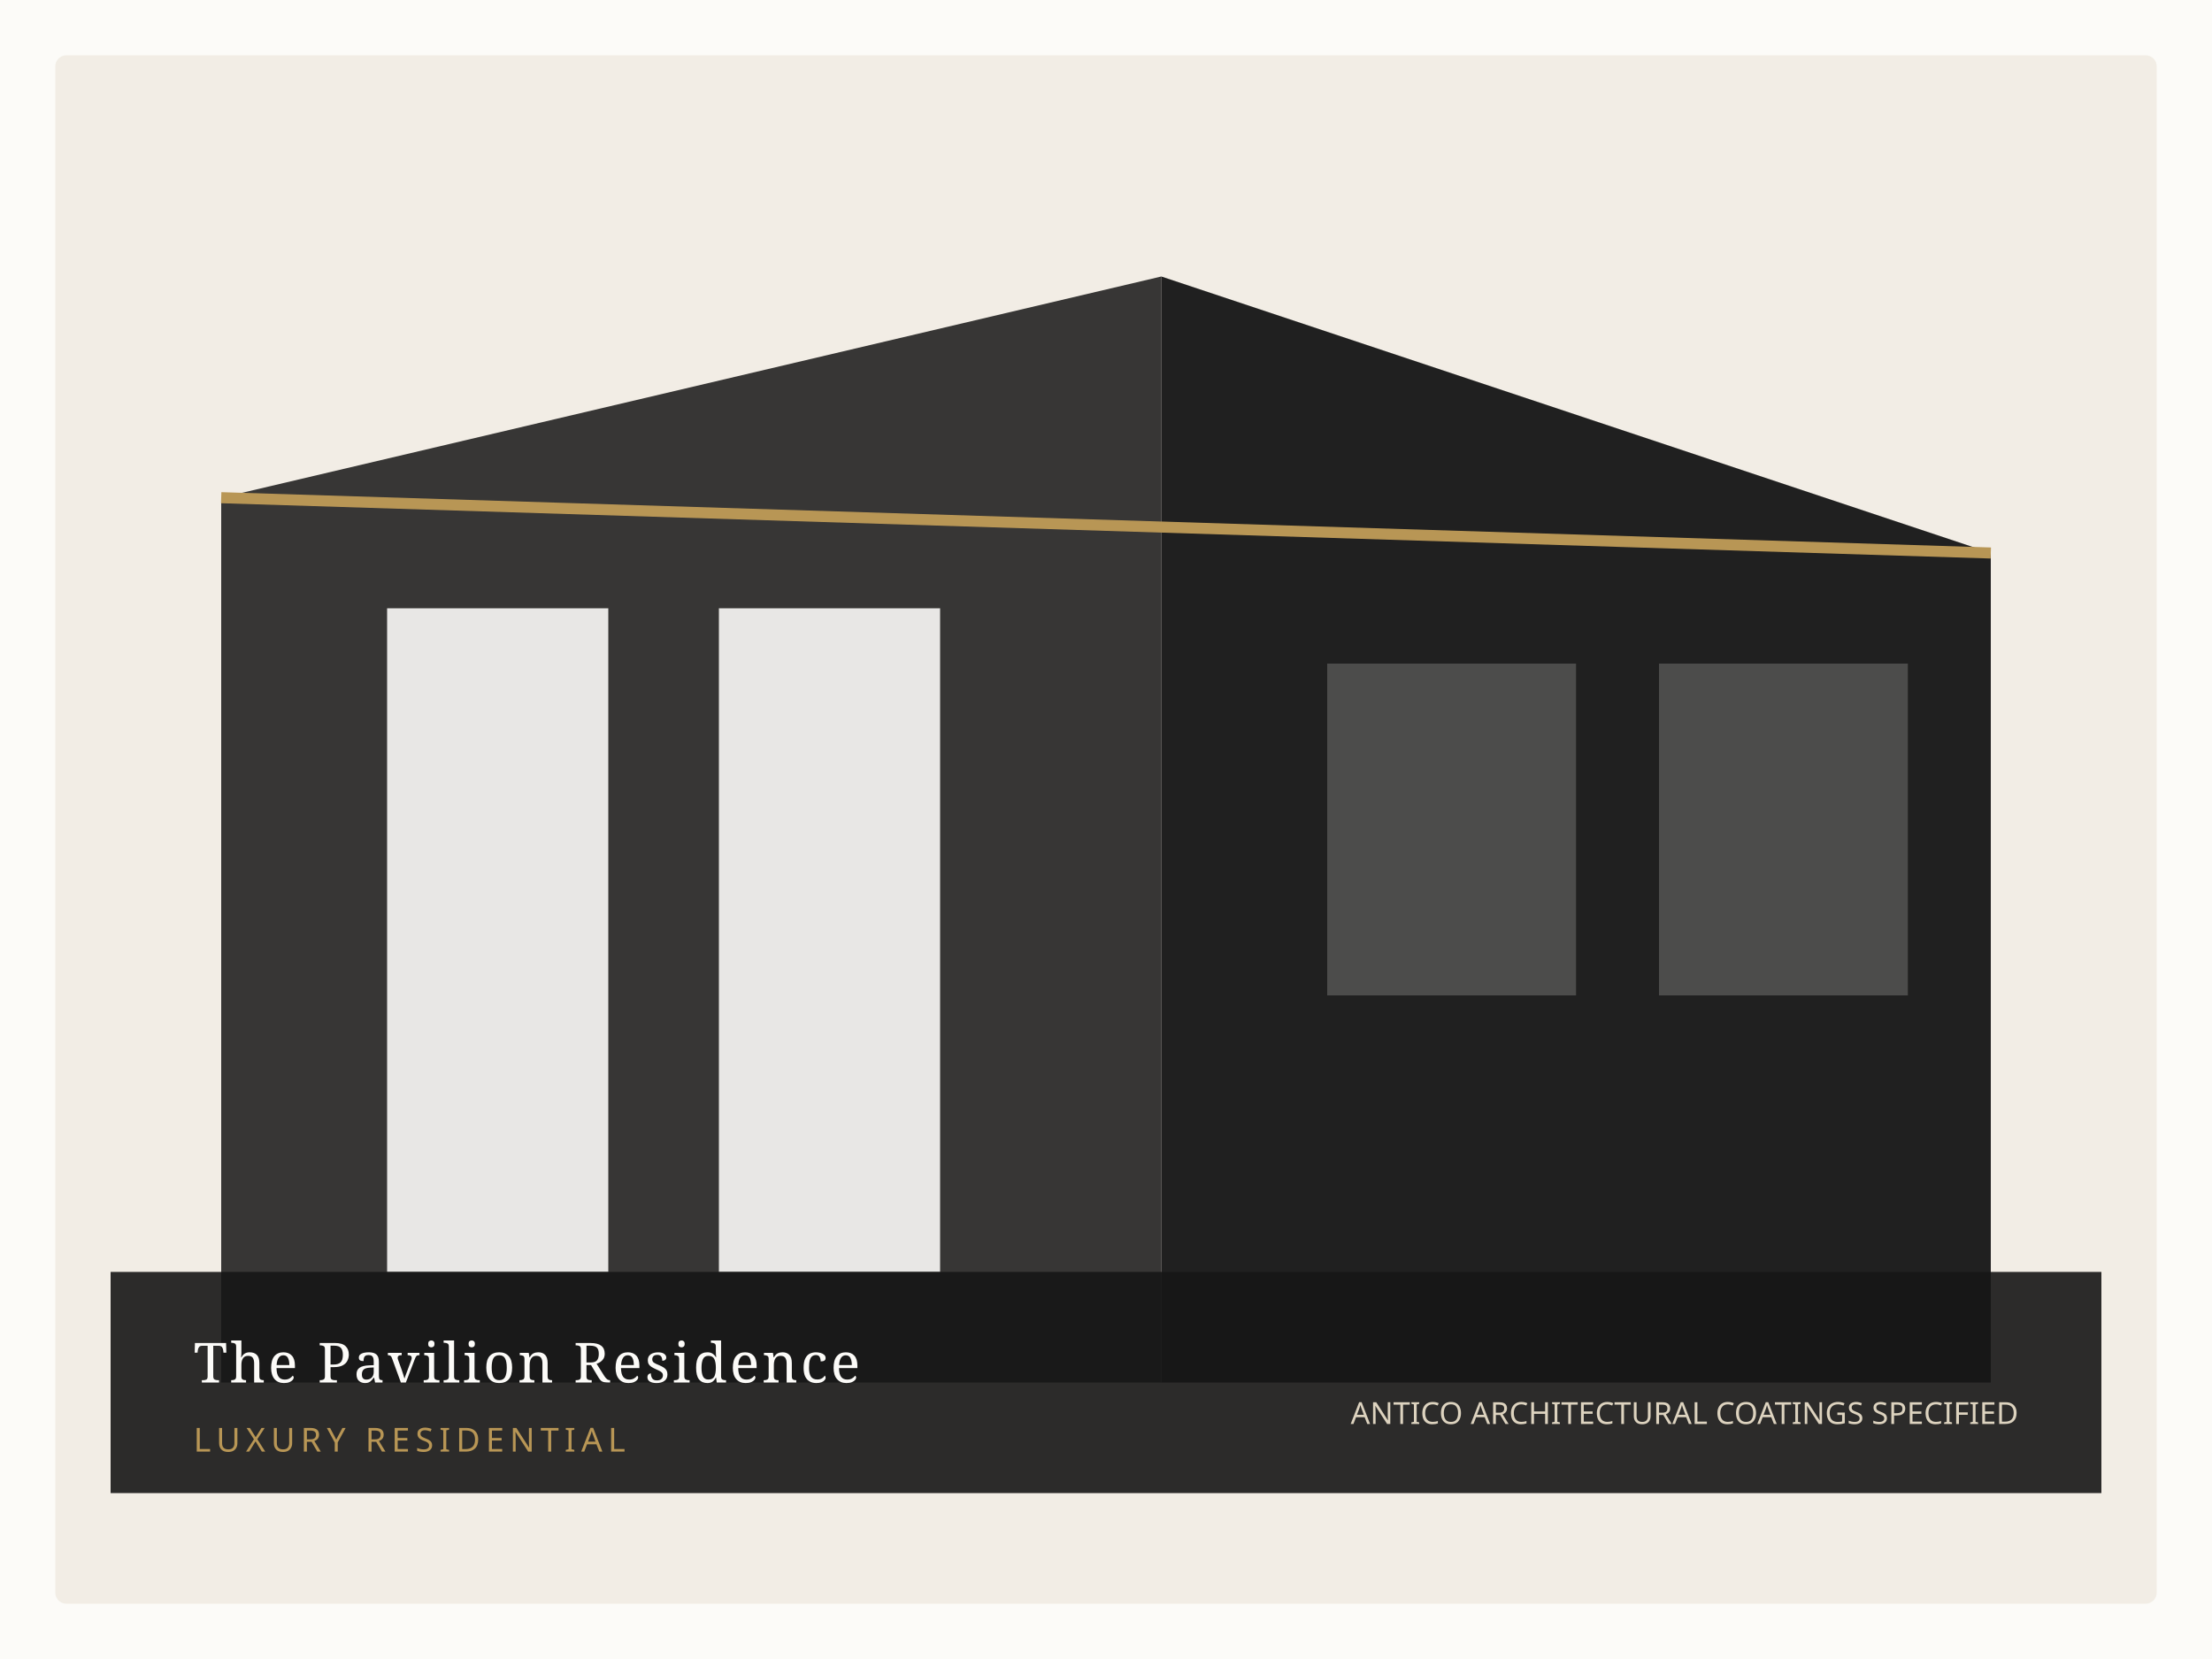
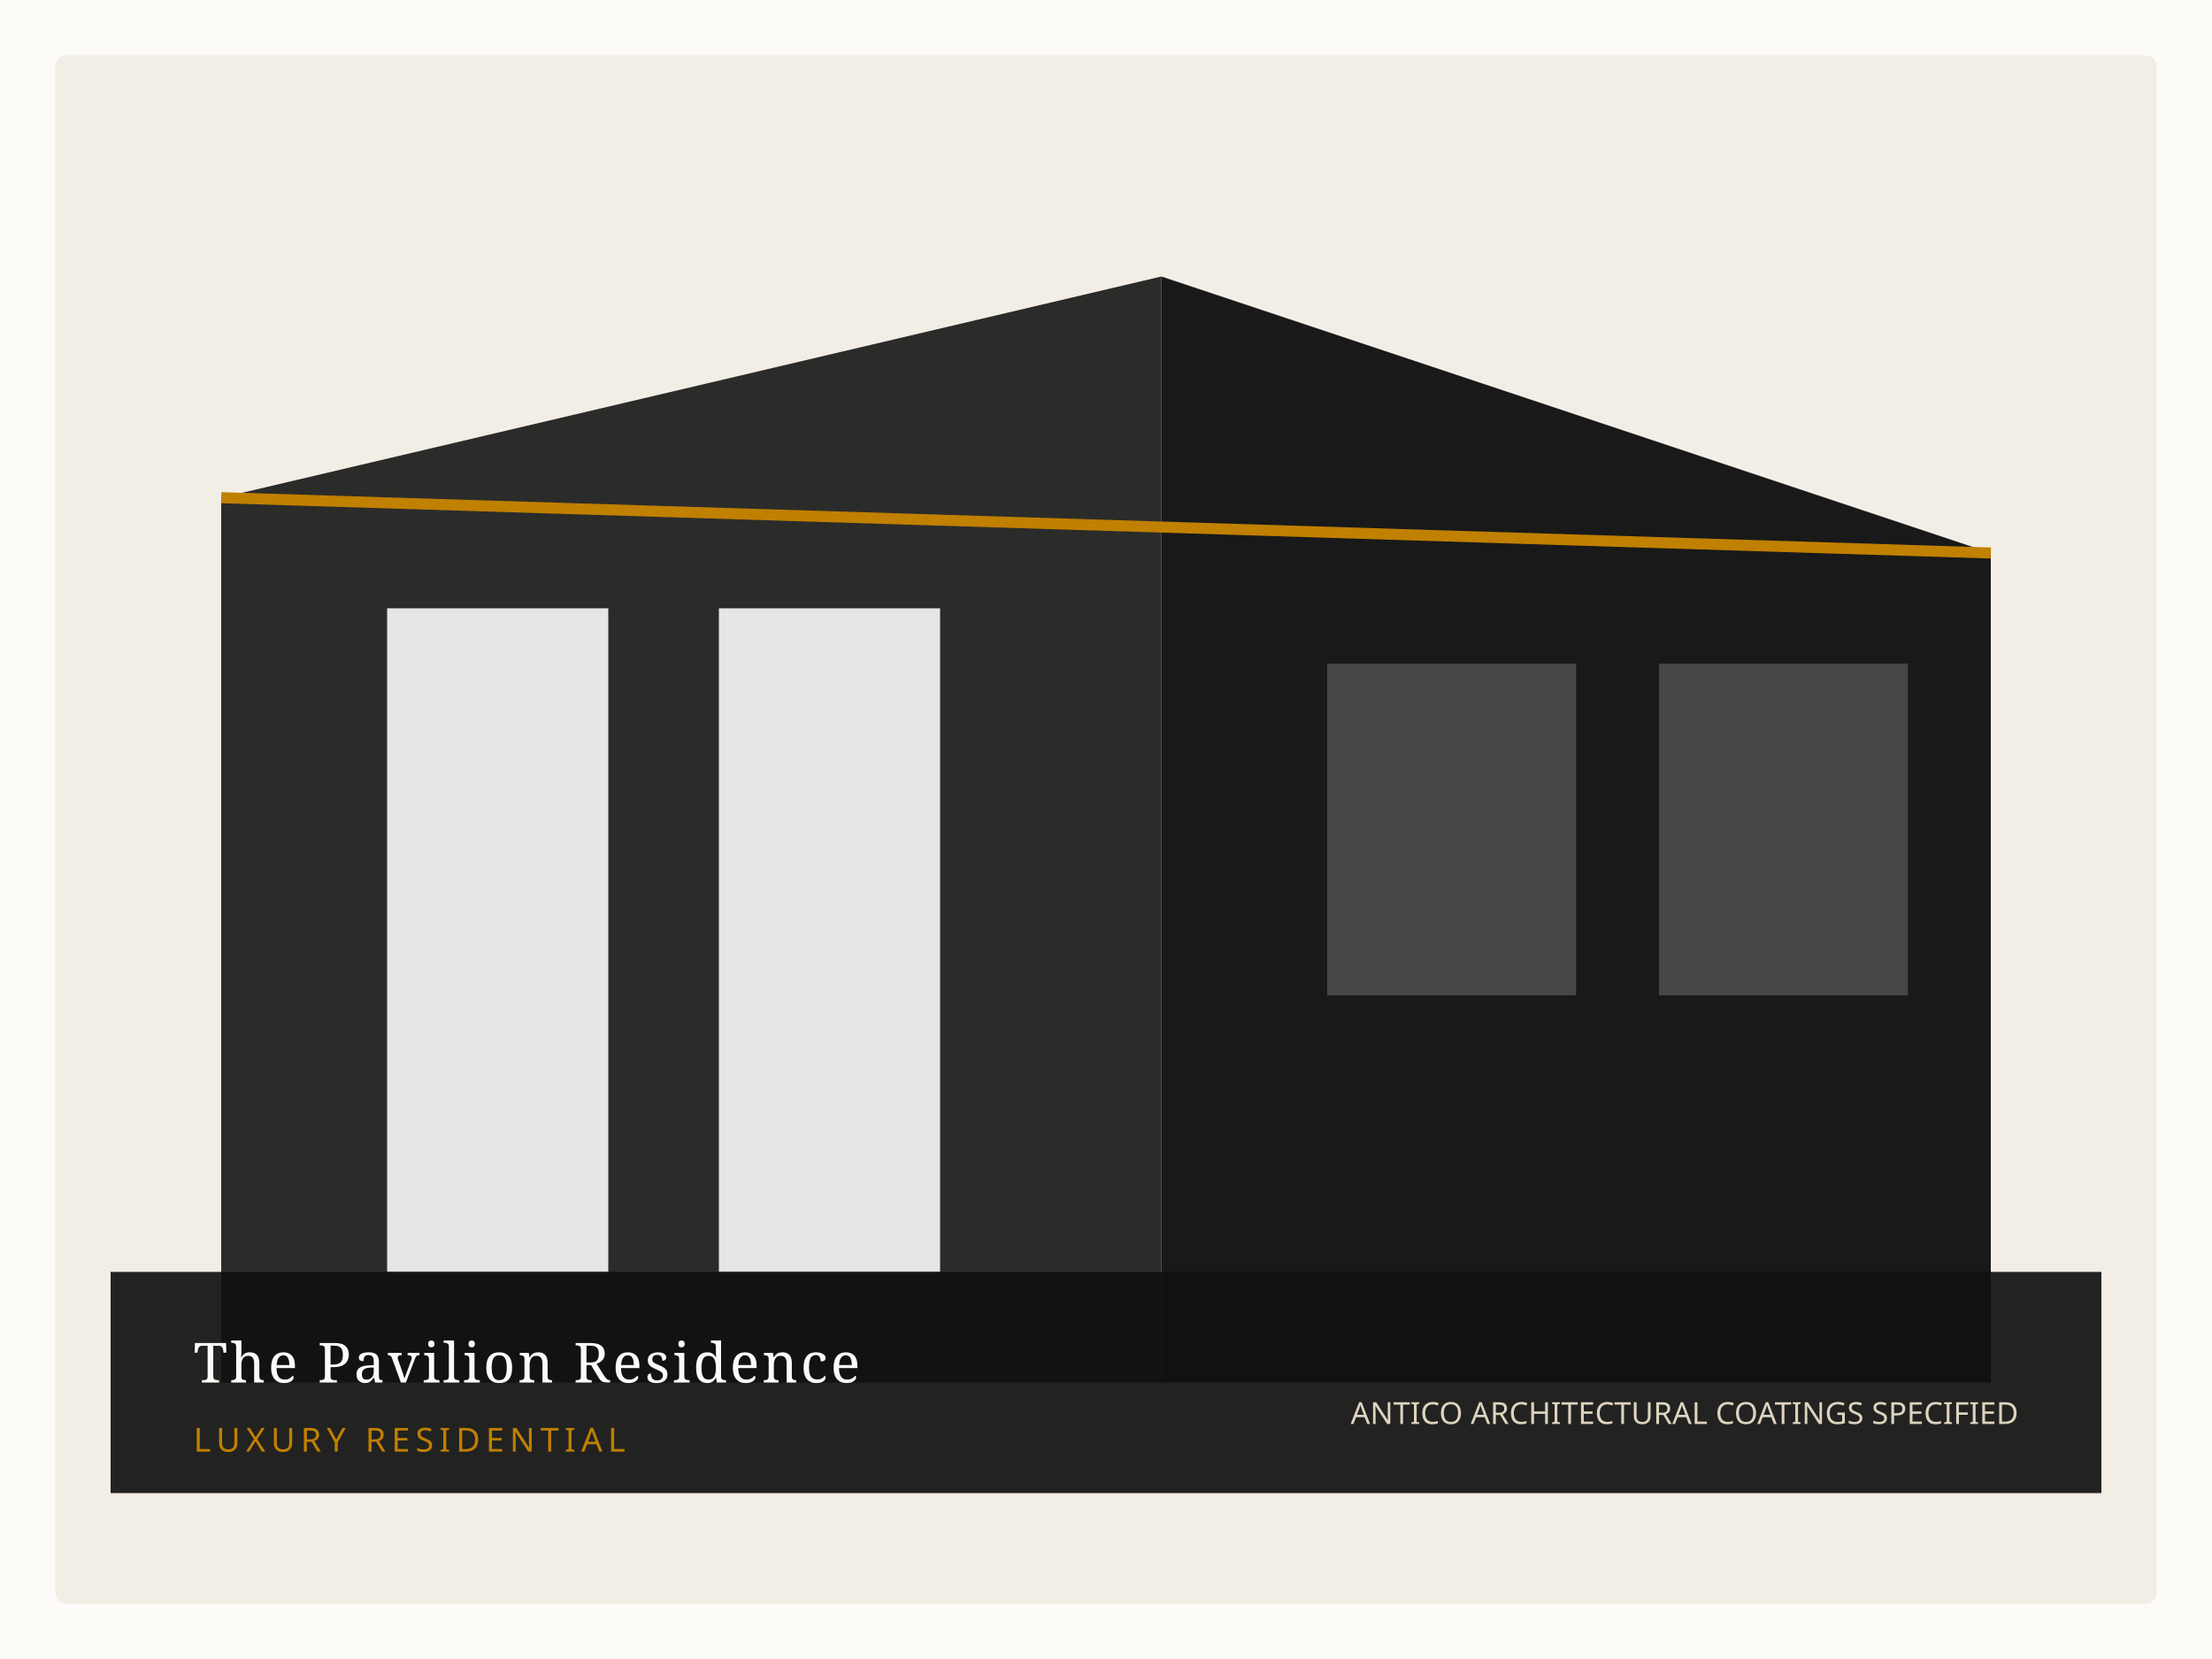
<svg xmlns="http://www.w3.org/2000/svg" width="800" height="600" viewBox="0 0 800 600" fill="none">
  <rect width="800" height="600" fill="#FCFBF8" />
  <rect x="20" y="20" width="760" height="560" fill="#E9E0D2" fill-opacity="0.5" rx="4" />
-   <path d="M80 500 L80 180 L420 100 L420 500 Z" fill="#171717" fill-opacity="0.85" />
-   <path d="M420 100 L720 200 L720 500 L420 500 Z" fill="#171717" fill-opacity="0.95" />
-   <line x1="80" y1="180" x2="720" y2="200" stroke="#B89655" stroke-width="4" />
+   <path d="M80 500 L80 180 L420 100 L420 500 Z" fill="#111111" fill-opacity="0.88" />
+   <path d="M420 100 L720 200 L720 500 L420 500 Z" fill="#111111" fill-opacity="0.96" />
+   <line x1="80" y1="180" x2="720" y2="200" stroke="#C08000" stroke-width="4" />
  <rect x="140" y="220" width="80" height="240" fill="#FCFBF8" fill-opacity="0.9" />
  <rect x="260" y="220" width="80" height="240" fill="#FCFBF8" fill-opacity="0.9" />
  <rect x="480" y="240" width="90" height="120" fill="#FCFBF8" fill-opacity="0.2" />
  <rect x="600" y="240" width="90" height="120" fill="#FCFBF8" fill-opacity="0.2" />
-   <rect x="40" y="460" width="720" height="80" fill="#171717" fill-opacity="0.9" />
+   <rect x="40" y="460" width="720" height="80" fill="#111111" fill-opacity="0.92" />
  <text x="70" y="500" font-family="serif" font-size="20" fill="#FCFBF8" letter-spacing="1">The Pavilion Residence</text>
-   <text x="70" y="525" font-family="sans-serif" font-size="12" fill="#B89655" letter-spacing="2">LUXURY RESIDENTIAL</text>
+   <text x="70" y="525" font-family="sans-serif" font-size="12" fill="#C08000" letter-spacing="2">LUXURY RESIDENTIAL</text>
  <text x="730" y="515" font-family="sans-serif" font-size="11" fill="#DDD3BF" text-anchor="end">ANTICO ARCHITECTURAL COATINGS SPECIFIED</text>
</svg>
